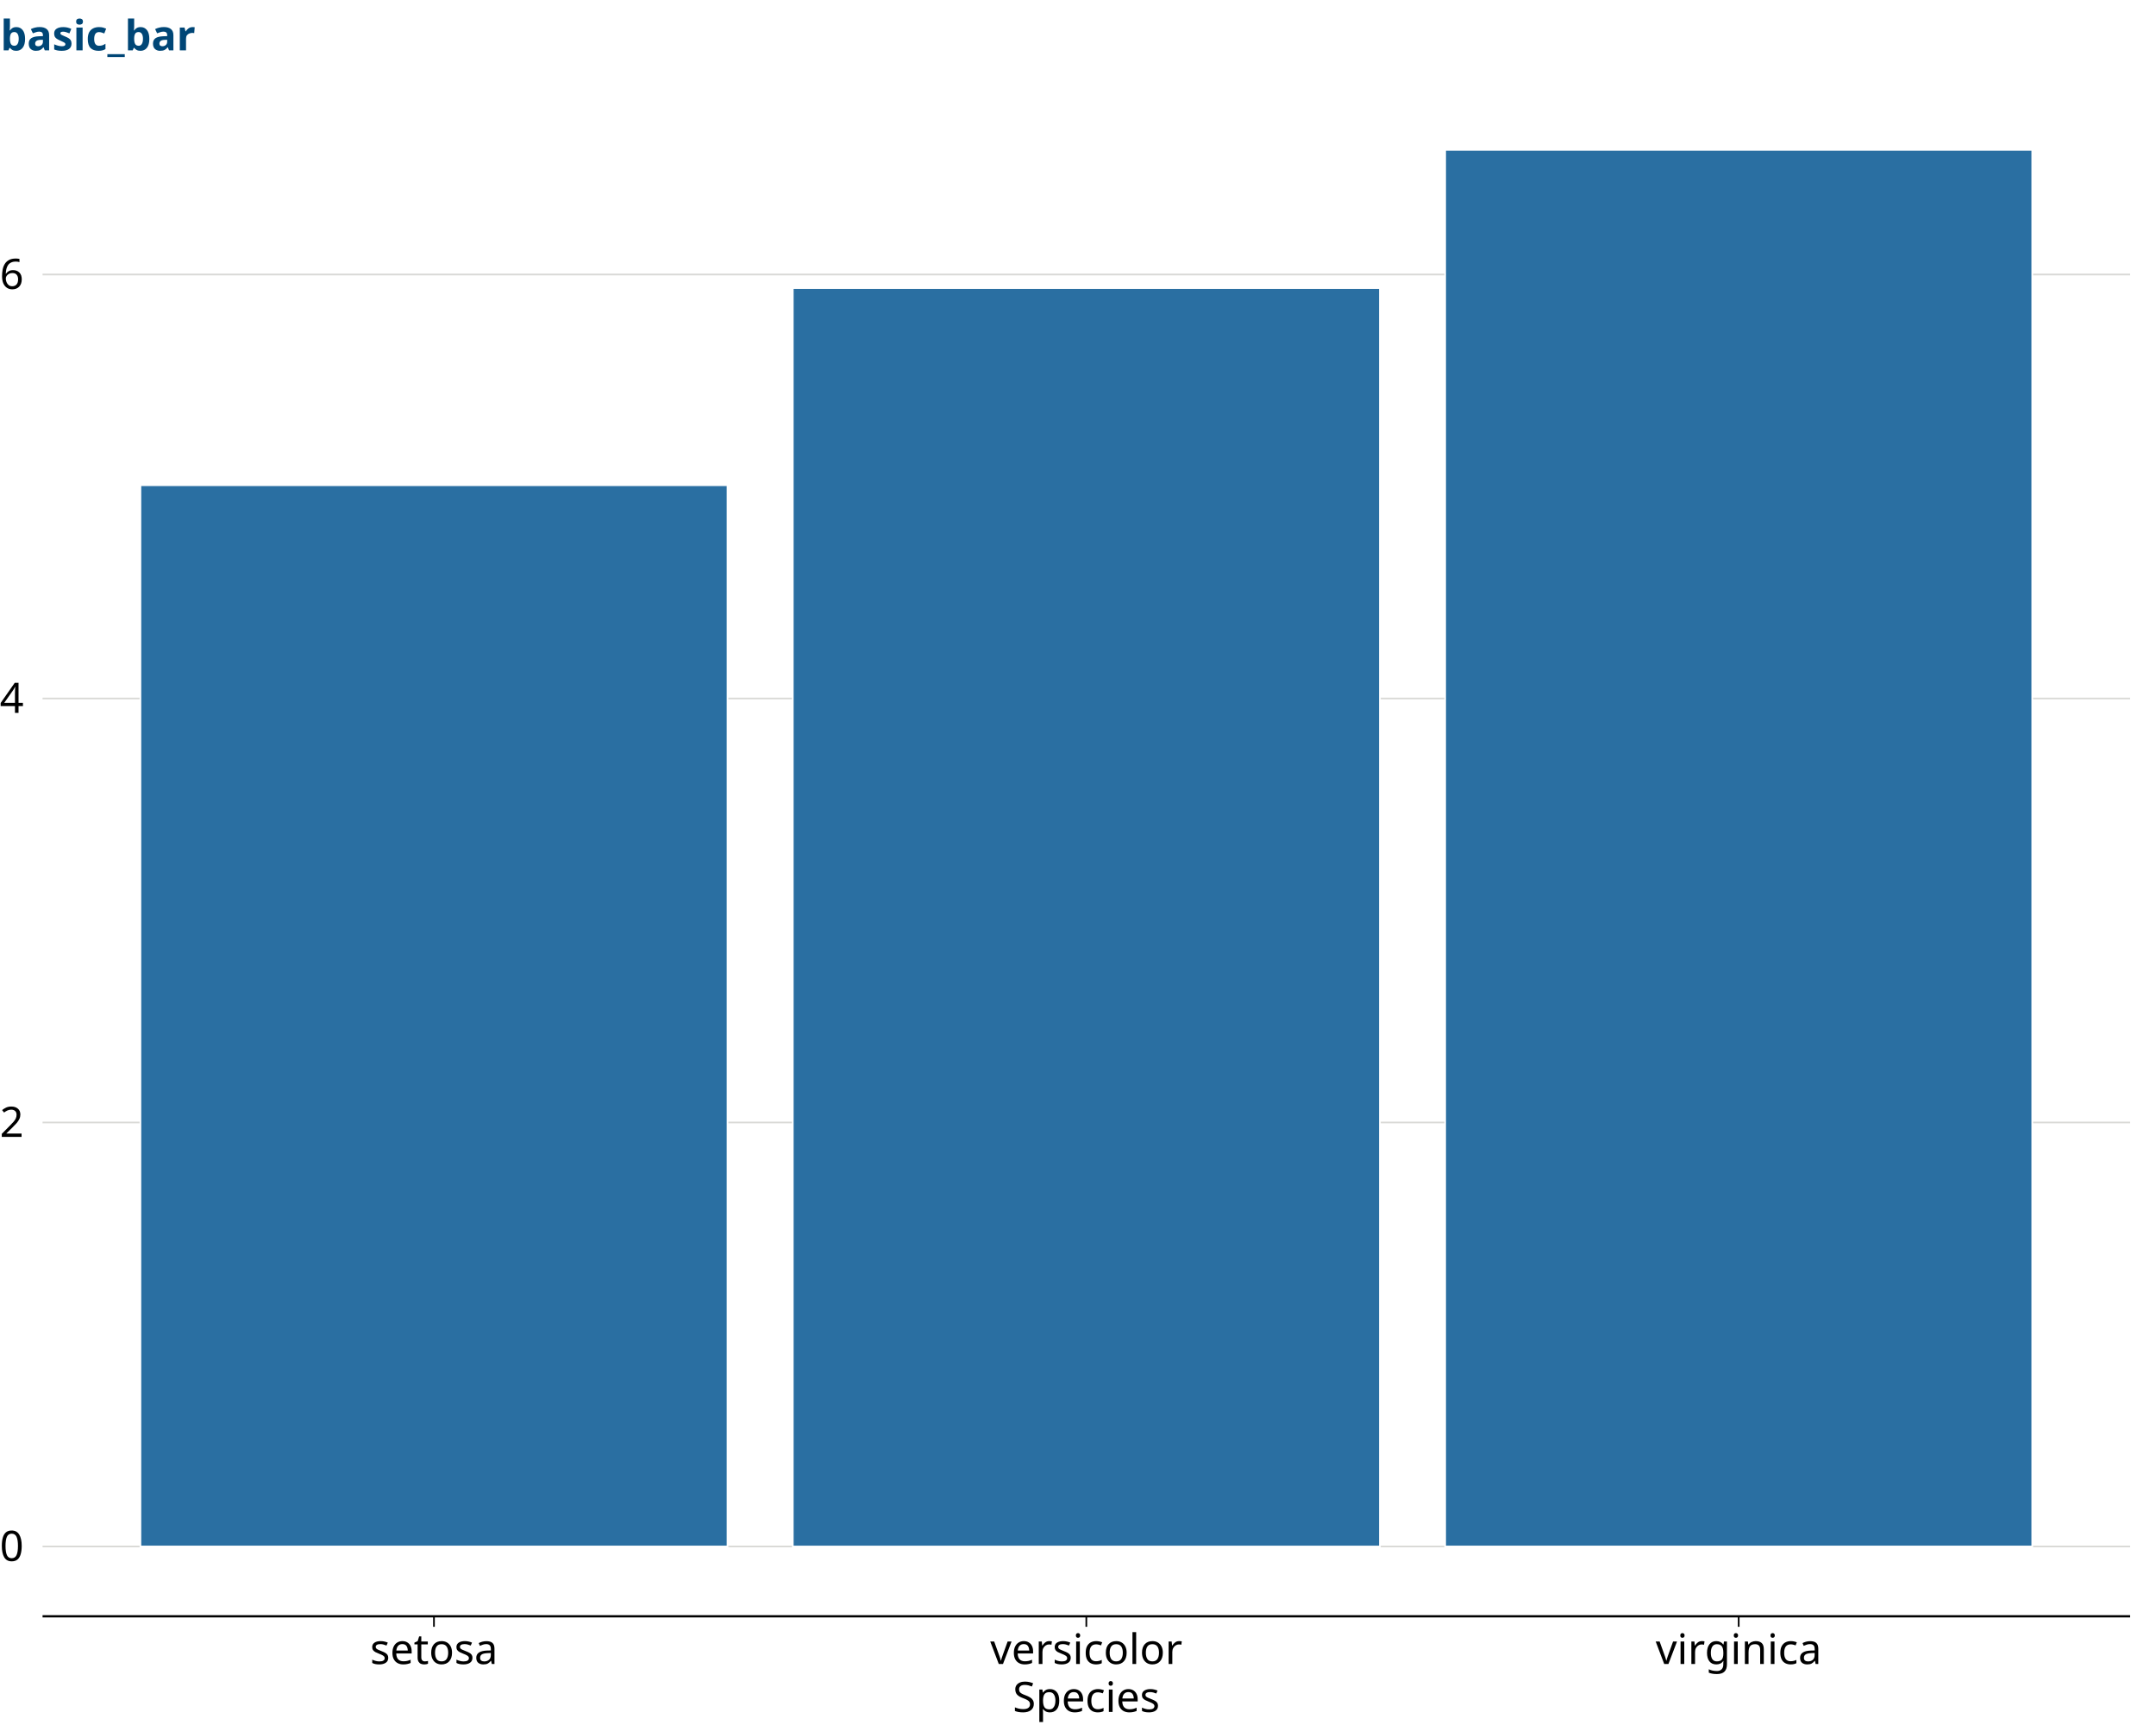
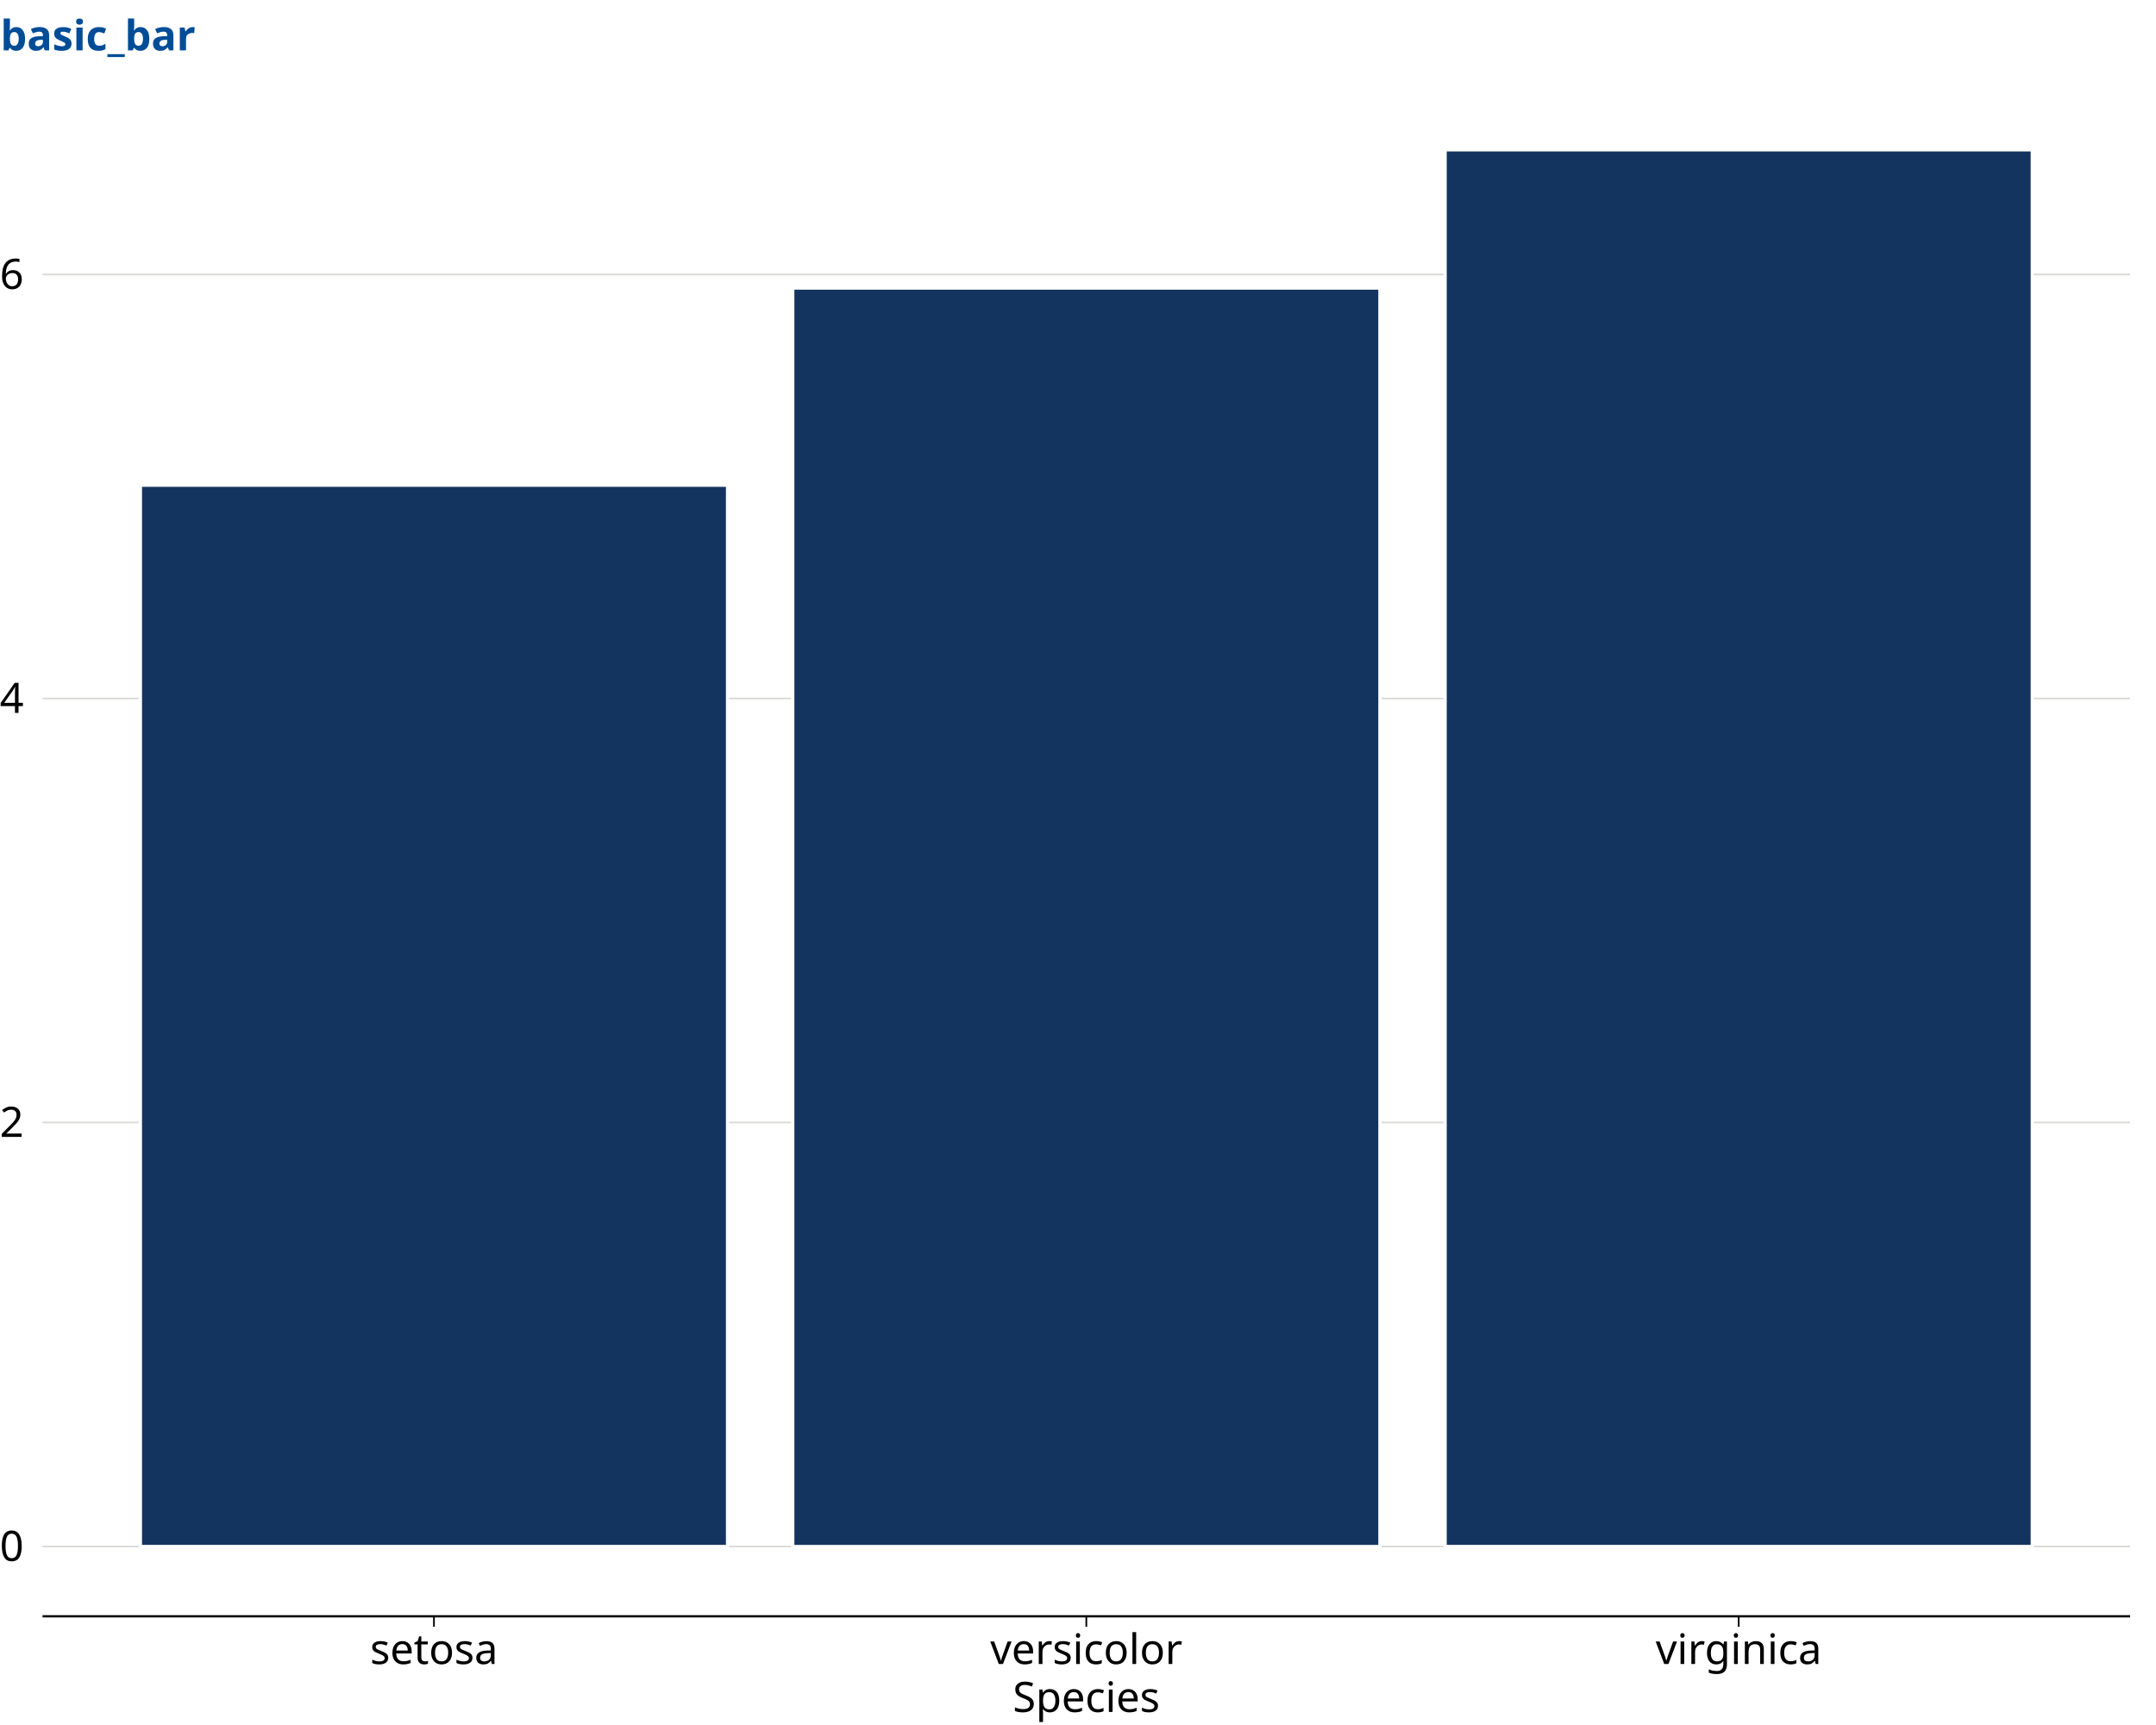
<svg xmlns="http://www.w3.org/2000/svg" class="svglite" data-engine-version="2.0" width="720.00pt" height="576.00pt" viewBox="0 0 720.00 576.00">
  <defs>
    <style type="text/css">
    .svglite line, .svglite polyline, .svglite polygon, .svglite path, .svglite rect, .svglite circle {
      fill: none;
      stroke: #000000;
      stroke-linecap: round;
      stroke-linejoin: round;
      stroke-miterlimit: 10.00;
    }
  </style>
  </defs>
  <rect width="100%" height="100%" style="stroke: none; fill: #FFFFFF;" />
  <defs>
    <clipPath id="cpMC4wMHw3MjAuMDB8MC4wMHw1NzYuMDA=">
      <rect x="0.00" y="0.00" width="720.00" height="576.00" />
    </clipPath>
  </defs>
  <g clip-path="url(#cpMC4wMHw3MjAuMDB8MC4wMHw1NzYuMDA=)">
    <rect x="0.00" y="0.00" width="720.00" height="576.00" style="stroke-width: 0.75; stroke: none; fill: #FFFFFF;" />
  </g>
  <defs>
    <clipPath id="cpMTQuMjF8NzExLjM2fDI2LjcyfDUzOS43MQ==">
      <rect x="14.21" y="26.72" width="697.15" height="513.00" />
    </clipPath>
  </defs>
  <g clip-path="url(#cpMTQuMjF8NzExLjM2fDI2LjcyfDUzOS43MQ==)">
    <rect x="14.21" y="26.72" width="697.15" height="513.00" style="stroke-width: 0.75; stroke: none; fill: #FFFFFF;" />
    <polyline points="14.21,516.40 711.36,516.40 " style="stroke-width: 0.56; stroke: #D9D9D6; stroke-linecap: butt;" />
    <polyline points="14.21,374.82 711.36,374.82 " style="stroke-width: 0.56; stroke: #D9D9D6; stroke-linecap: butt;" />
    <polyline points="14.21,233.24 711.36,233.24 " style="stroke-width: 0.56; stroke: #D9D9D6; stroke-linecap: butt;" />
    <polyline points="14.21,91.66 711.36,91.66 " style="stroke-width: 0.56; stroke: #D9D9D6; stroke-linecap: butt;" />
-     <rect x="46.89" y="162.02" width="196.07" height="354.37" style="stroke-width: 0.56; stroke: #FFFFFF; stroke-linecap: square; stroke-linejoin: miter; fill: #2A6FA2;" />
-     <rect x="264.75" y="96.19" width="196.07" height="420.21" style="stroke-width: 0.56; stroke: #FFFFFF; stroke-linecap: square; stroke-linejoin: miter; fill: #2A6FA2;" />
-     <rect x="482.61" y="50.03" width="196.07" height="466.36" style="stroke-width: 0.56; stroke: #FFFFFF; stroke-linecap: square; stroke-linejoin: miter; fill: #2A6FA2;" />
+     <rect x="46.89" y="162.02" width="196.07" height="354.37" style="stroke-width: 1.07; stroke: #FFFFFF; stroke-linecap: butt; stroke-linejoin: miter; fill: #13345E;" />
+     <rect x="264.75" y="96.19" width="196.07" height="420.21" style="stroke-width: 1.07; stroke: #FFFFFF; stroke-linecap: butt; stroke-linejoin: miter; fill: #13345E;" />
+     <rect x="482.61" y="50.03" width="196.07" height="466.36" style="stroke-width: 1.07; stroke: #FFFFFF; stroke-linecap: butt; stroke-linejoin: miter; fill: #13345E;" />
  </g>
  <g clip-path="url(#cpMC4wMHw3MjAuMDB8MC4wMHw1NzYuMDA=)">
    <text x="7.93" y="521.21" text-anchor="end" style="font-size: 14.00px; font-family: sans;" textLength="7.79px" lengthAdjust="spacingAndGlyphs">0</text>
    <text x="7.93" y="379.63" text-anchor="end" style="font-size: 14.00px; font-family: sans;" textLength="7.79px" lengthAdjust="spacingAndGlyphs">2</text>
    <text x="7.93" y="238.05" text-anchor="end" style="font-size: 14.00px; font-family: sans;" textLength="7.79px" lengthAdjust="spacingAndGlyphs">4</text>
    <text x="7.93" y="96.47" text-anchor="end" style="font-size: 14.00px; font-family: sans;" textLength="7.79px" lengthAdjust="spacingAndGlyphs">6</text>
    <polyline points="14.21,539.71 711.36,539.71 " style="stroke-width: 0.75; stroke-linecap: butt;" />
    <polyline points="144.92,543.20 144.92,539.71 " style="stroke-width: 0.56; stroke-linecap: butt;" />
    <polyline points="362.78,543.20 362.78,539.71 " style="stroke-width: 0.56; stroke-linecap: butt;" />
    <polyline points="580.64,543.20 580.64,539.71 " style="stroke-width: 0.56; stroke-linecap: butt;" />
    <text x="144.92" y="555.63" text-anchor="middle" style="font-size: 14.00px; font-family: sans;" textLength="41.26px" lengthAdjust="spacingAndGlyphs">setosa</text>
    <text x="362.78" y="555.63" text-anchor="middle" style="font-size: 14.00px; font-family: sans;" textLength="59.92px" lengthAdjust="spacingAndGlyphs">versicolor</text>
    <text x="580.64" y="555.63" text-anchor="middle" style="font-size: 14.00px; font-family: sans;" textLength="51.36px" lengthAdjust="spacingAndGlyphs">virginica</text>
    <text x="362.78" y="571.65" text-anchor="middle" style="font-size: 14.00px; font-family: sans;" textLength="49.82px" lengthAdjust="spacingAndGlyphs">Species</text>
-     <text x="0.14" y="16.83" style="font-size: 14.00px; font-weight: bold; fill: #004676; font-family: sans;" textLength="60.72px" lengthAdjust="spacingAndGlyphs">basic_bar</text>
+     <text x="0.14" y="16.83" style="font-size: 14.00px; font-weight: bold; fill: #004C97; font-family: sans;" textLength="60.72px" lengthAdjust="spacingAndGlyphs">basic_bar</text>
  </g>
</svg>
